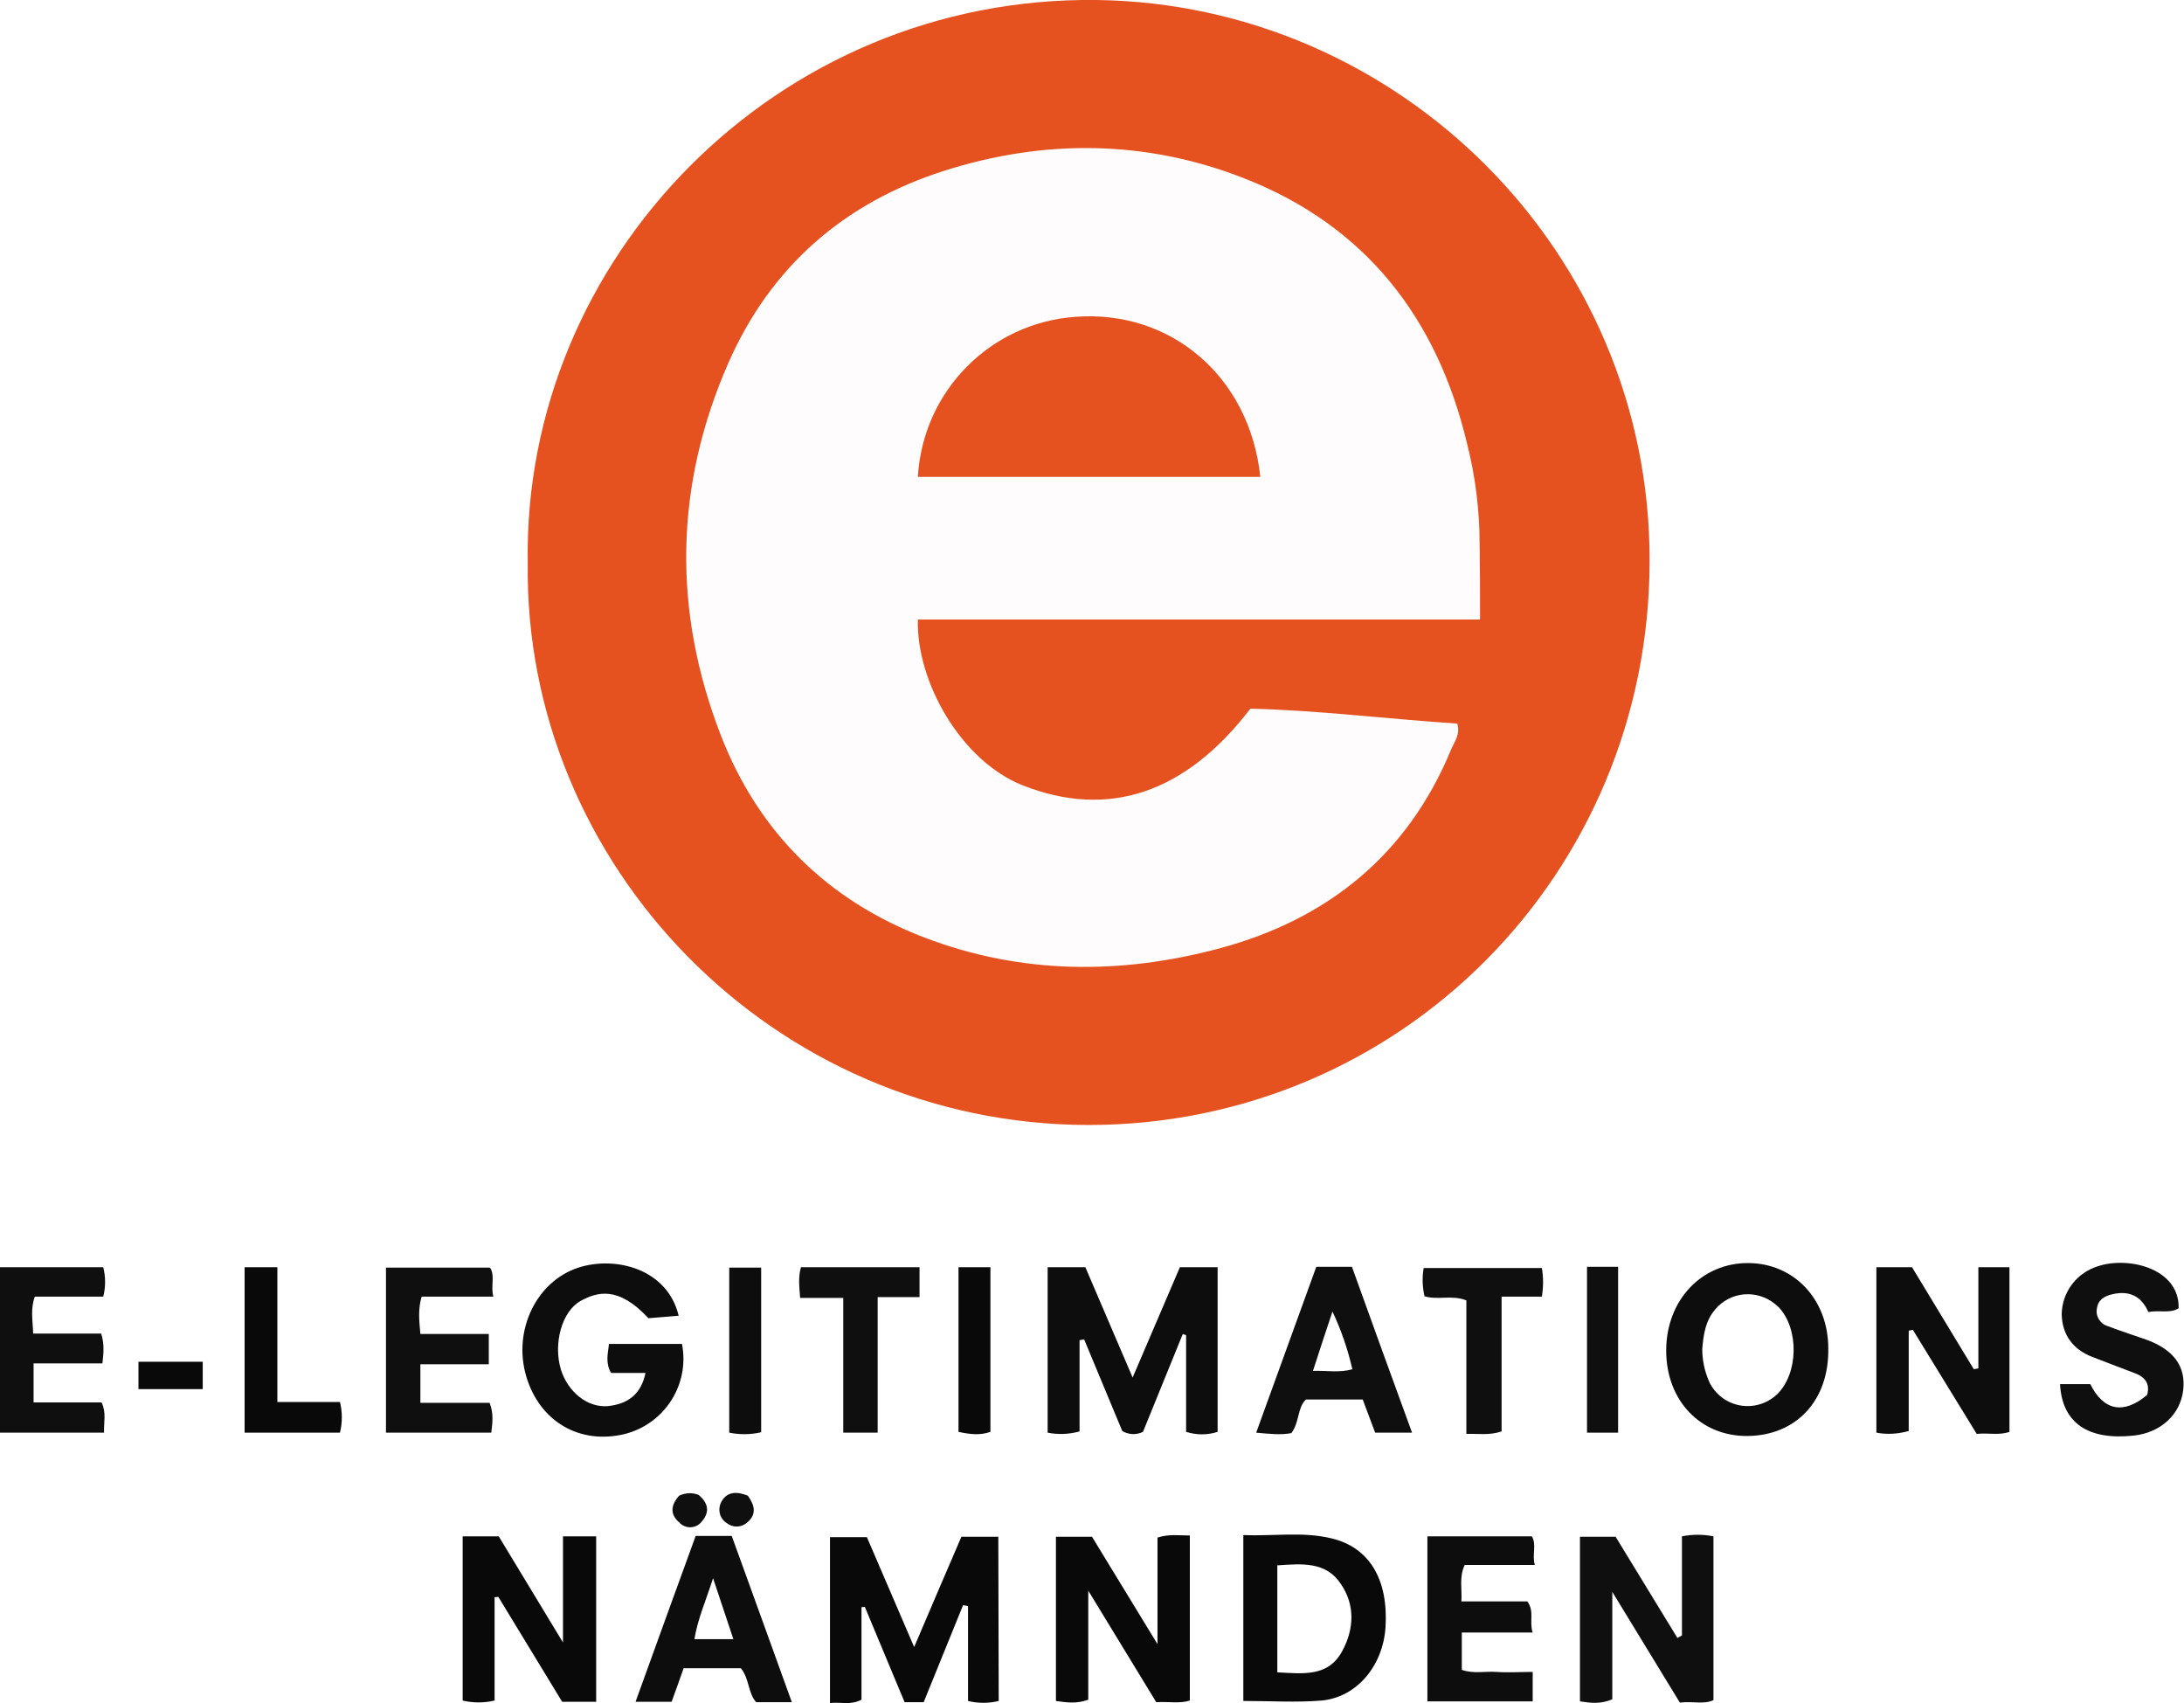
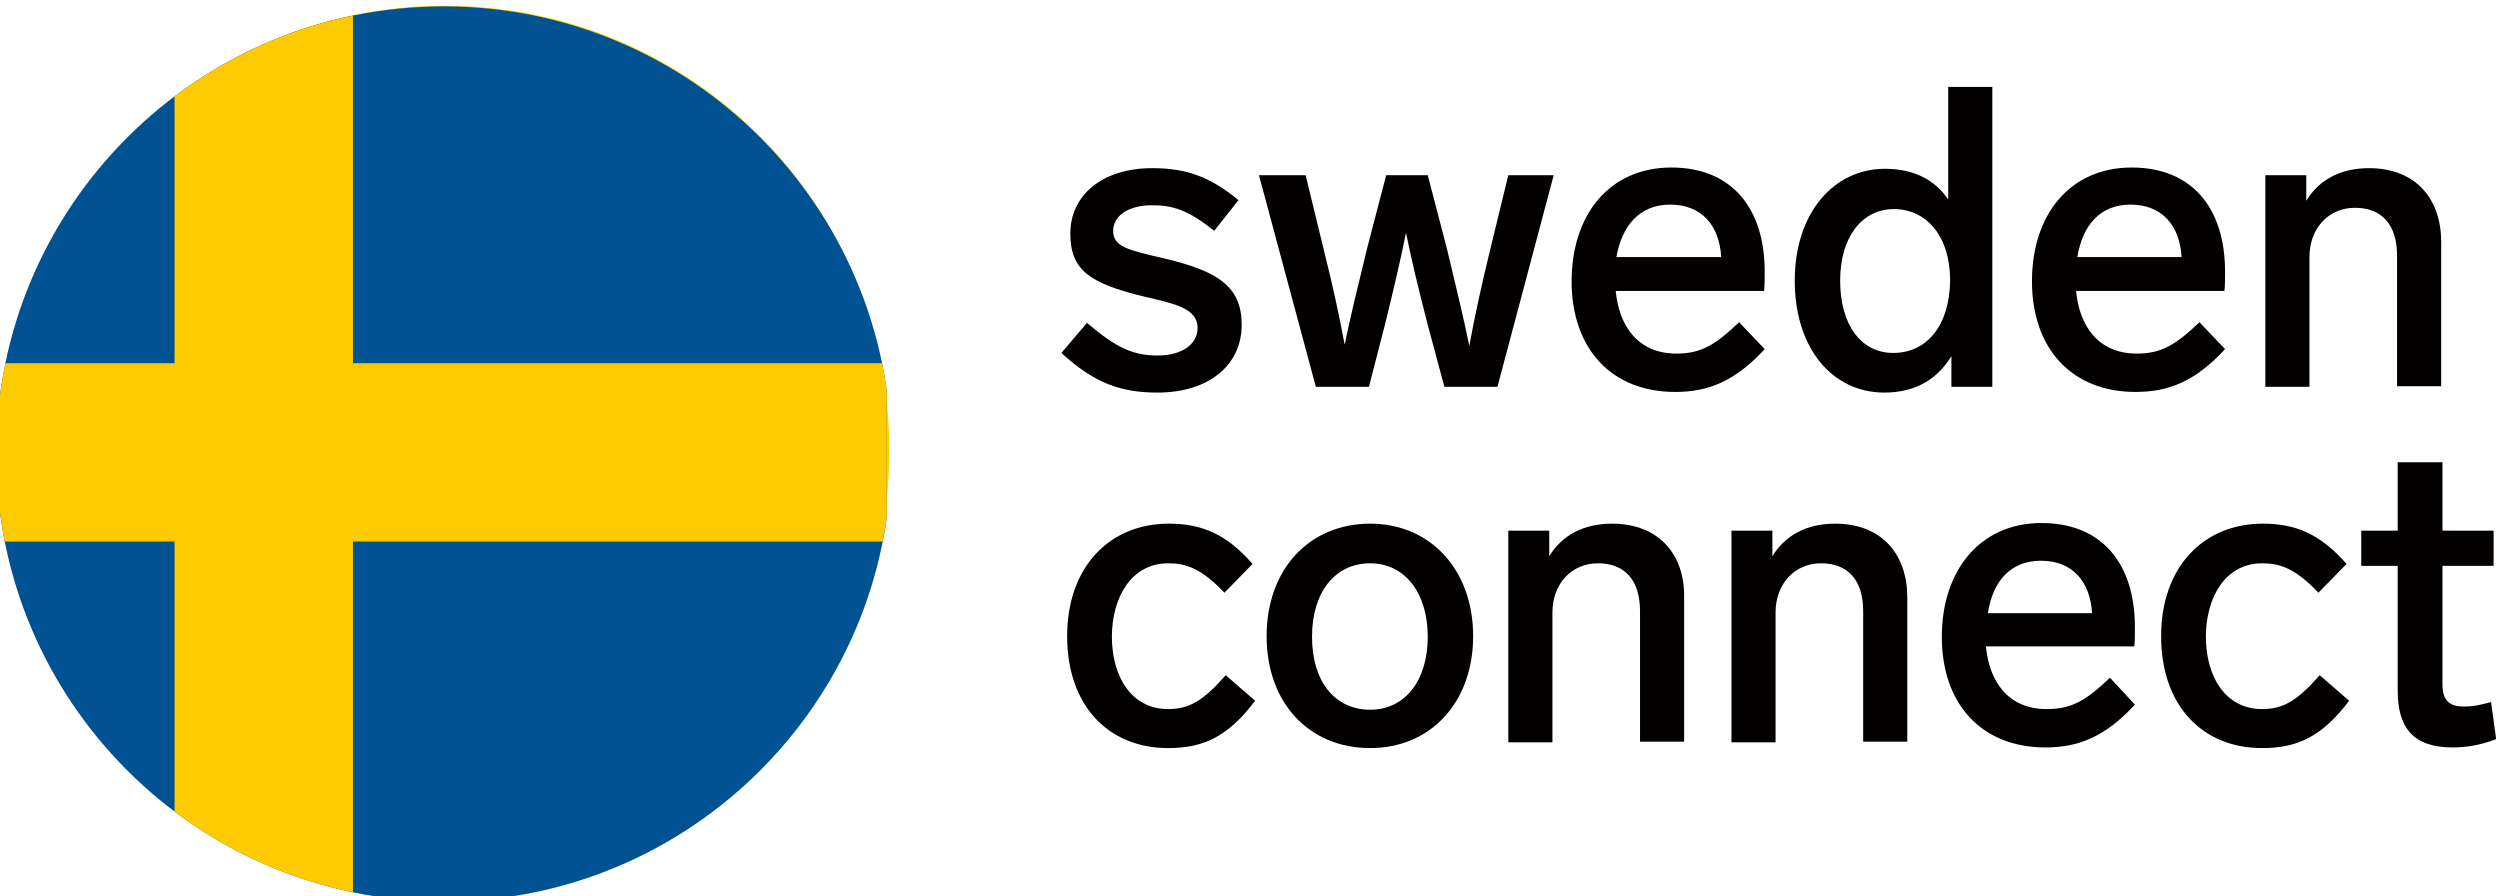
- <svg xmlns="http://www.w3.org/2000/svg" version="1.1" id="Layer_1" x="0px" y="0px" viewBox="0 0 526.8 410.6" style="enable-background:new 0 0 526.8 410.6;" xml:space="preserve">
+ <svg xmlns="http://www.w3.org/2000/svg" xmlns:xlink="http://www.w3.org/1999/xlink" version="1.1" id="Layer_1" x="0px" y="0px" viewBox="0 0 391 140" style="enable-background:new 0 0 391 140;" xml:space="preserve">
  <style type="text/css">
- 	.st0{fill:#E65120;}
- 	.st1{fill:#0D0D0D;}
- 	.st2{fill:#090909;}
- 	.st3{fill:#0F0F0F;}
- 	.st4{fill:#FEFCFC;}
+ 	.st0{fill:#030000;}
+ 	.st1{fill:#FCD405;}
+ 	.st2{fill:none;stroke:#FCD405;stroke-width:5.721;}
+ 	.st3{fill:#145798;}
+ 	.st4{fill:none;stroke:#FCD405;stroke-width:5.721;stroke-linejoin:bevel;}
+ 	.st5{clip-path:url(#SVGID_2_);}
+ 	.st6{clip-path:url(#SVGID_4_);fill:#005293;}
+ 	.st7{clip-path:url(#SVGID_4_);fill:#FECB00;}
</style>
-   <g id="Layer_2_1_">
-     <g id="Layer_1-2">
-       <path class="st0" d="M127.3,135.8C126,62.6,187.1-1,264.6,0C337.5,1,398,60.8,397.9,135.2c0,75.6-60.3,136.2-135.5,136.1    C186.2,271.1,126.3,208.4,127.3,135.8z" />
-       <path class="st1" d="M286.1,345.3V322l-0.8-0.3c-3.2,7.9-6.4,15.7-9.6,23.6c-1.6,0.8-3.5,0.7-5-0.2l-9.2-22.1l-1.1,0.2v22    c-2.5,0.7-5.2,0.8-7.7,0.3v-39.9h9.1l11.4,26.6l11.4-26.6h9.1v39.7C291.3,346.1,288.6,346.1,286.1,345.3z" />
-       <path class="st2" d="M240.9,410.2c-2.4,0.6-5,0.6-7.4,0v-22.9l-1.2-0.2l-9.5,23.4h-4.6l-9.6-23l-0.8,0.1v22.3    c-2.7,1.4-5,0.5-7.6,0.8v-40h8.9c3.6,8.3,7.3,17,11.4,26.5c4-9.4,7.7-18,11.4-26.6h8.9L240.9,410.2z" />
-       <path class="st3" d="M405.7,394.4v-23.9c2.5-0.5,5.1-0.5,7.6,0v39.5c-2.3,1.1-5,0.2-8.1,0.6l-16.3-26.7v25.9    c-2.8,1.2-5.2,0.9-7.8,0.5v-39.7h8.6l14.9,24.4L405.7,394.4z" />
-       <path class="st1" d="M477.2,330v-24.4h7.5v39.7c-2.5,0.9-5,0.2-7.9,0.5l-15.4-25.1l-1,0.2v24.2c-2.5,0.7-5.2,0.9-7.8,0.4v-39.9    h8.6l14.9,24.6L477.2,330z" />
-       <path class="st1" d="M155.7,331.1h-8.3c-1.4-2.4-0.8-4.6-0.5-7h17.6c1.9,9.7-4.1,19.2-13.7,21.7c-11,2.7-20.7-3-23.9-14    s2.5-22.8,12.6-26.1c9-2.9,21.5,0.3,24.2,11.6l-7.3,0.6c-7.3-7.9-12.4-6.3-16.3-4.2c-4.6,2.5-6.7,10.4-4.8,16.6    c1.7,5.4,6.4,9.2,11.3,8.8C151.3,338.6,154.6,336.4,155.7,331.1z" />
-       <path class="st2" d="M143.8,410.4h-8.2c-5.1-8.4-10.3-16.9-15.4-25.3l-0.9,0.1v24.9c-2.5,0.6-5.2,0.6-7.7,0v-39.6h8.7l15.5,25.6    v-25.6h8L143.8,410.4z" />
-       <path class="st2" d="M254.7,410.2v-39.6h8.7l15.8,25.9v-25.7c2.8-0.9,5.2-0.5,7.8-0.5v39.8c-2.5,0.8-5.1,0.2-8.1,0.4l-16.4-26.9    v26.3C259.7,410.9,257.5,410.6,254.7,410.2z" />
-       <path class="st3" d="M8,321.6h16.4c0.8,2.5,0.6,4.7,0.3,7.2H8.1v9.4h16.4c1.2,2.5,0.5,4.7,0.6,7.3H0v-39.9h24.9    c0.6,2.3,0.6,4.8,0,7.1H8.4C7.3,315.7,7.9,318.4,8,321.6z" />
-       <path class="st3" d="M518.2,316.4c-1.7-3.9-4.7-5.2-8.6-4.3c-1.9,0.4-3.5,1.3-3.8,3.4c-0.4,1.9,0.8,3.8,2.6,4.3    c3.1,1.2,6.3,2.2,9.4,3.3c6.5,2.4,9.5,6.4,8.8,12.2s-5.4,10.2-11.9,10.9c-11,1.2-17.3-3-17.8-12.4h7.3c3.2,6.4,8,7.4,13.7,2.6    c0.8-2.8-0.6-4.4-3.1-5.3c-3.4-1.3-6.9-2.6-10.2-3.9c-4.6-1.8-7.2-5.3-7.3-10.3c0.1-5,3.2-9.4,7.8-11.2c7.6-3.1,20.7,0,20.4,9.8    C523.5,316.8,521.1,315.9,518.2,316.4z" />
-       <path class="st1" d="M352.6,393.7v9c2.8,1,5.6,0.3,8.4,0.5s5.6,0,8.7,0v7.1h-25.4v-39.8h25.2c1.2,2,0,4.3,0.7,6.9h-16.9    c-1.4,3-0.6,5.8-0.8,8.8h15.9c1.8,2.4,0.4,4.8,1.3,7.5L352.6,393.7z" />
-       <path class="st3" d="M101.4,321.7h16.5v7.3h-16.5v9.3h16.7c1,2.6,0.7,4.7,0.4,7.2H93.1v-39.8h25.1c1.3,2,0.1,4.3,0.8,7h-17.3    C100.8,315.8,101.1,318.4,101.4,321.7z" />
-       <path class="st3" d="M371.9,305.7c0.4,2.3,0.4,4.7,0,7h-9.7v32.5c-3,1-5.6,0.5-8.5,0.6v-32.2c-3.5-1.4-6.9,0-10.1-1    c-0.5-2.2-0.6-4.5-0.2-6.8H371.9z" />
-       <path class="st3" d="M221.8,305.6v7.2h-10.1v32.7h-8.3V313H193c-0.2-2.7-0.5-5,0.2-7.4L221.8,305.6z" />
-       <path class="st2" d="M66.9,338.1H82c0.6,2.4,0.6,5,0,7.4H59v-39.9h7.9V338.1z" />
-       <path class="st3" d="M382.8,305.5h7.5v40h-7.5V305.5z" />
-       <path class="st1" d="M183.6,345.4c-2.5,0.6-5.2,0.6-7.7,0.1v-39.8h7.7V345.4z" />
-       <path class="st2" d="M231.2,305.6h7.7v39.7c-2.5,0.9-5,0.6-7.7,0V305.6z" />
-       <path class="st2" d="M33.4,335v-6.6h15.5v6.6H33.4z" />
-       <path class="st3" d="M180.4,360.7c1.7,2.4,2.1,4.5-0.1,6.4c-1.4,1.3-3.5,1.4-5,0.2c-1.8-1.1-2.3-3.5-1.2-5.3    C175.5,359.6,177.9,359.7,180.4,360.7z" />
-       <path class="st3" d="M163.8,360.7c1.5-0.7,3.2-0.8,4.7-0.2c2.3,1.9,2.8,4.1,0.8,6.4c-1.2,1.6-3.5,1.9-5.1,0.6    c-0.1-0.1-0.2-0.1-0.2-0.2C161.6,365.3,161.7,363.1,163.8,360.7z" />
-       <path class="st4" d="M357,149.4H221.4c-0.4,15,10.4,34.1,25.3,40c20.6,8.1,39.2,2,54.9-18.5c16.5,0.4,33.2,2.5,49.9,3.6    c0.8,2.6-0.7,4.4-1.5,6.3c-10.5,25.4-29.8,40.9-55.8,47.9c-23.9,6.4-47.9,6.3-71.2-2.6s-40-25.3-49.1-48.7    c-11.7-30.1-11.2-60.3,1.8-89.9c10.2-23.2,27.9-38.6,52-46.3s48.7-7.5,72.4,1.8c29.4,11.5,46.6,33.8,53.8,64.1    c2,7.9,3,16.1,3,24.2C357,137.1,357,142.9,357,149.4z" />
-       <path class="st1" d="M421.8,304.6c-11.4-0.1-19.9,9-19.9,21.1s8.3,20.7,19.6,20.6c11.8-0.1,19.7-8.6,19.5-21.1    C441,313.4,432.8,304.7,421.8,304.6z M428.6,336.3c-4.2,3.9-10.7,3.7-14.6-0.5c-0.8-0.9-1.5-1.9-1.9-3c-1-2.4-1.5-4.9-1.5-7.5    c0.3-3.6,0.8-6.8,3.1-9.5c3.7-4.4,10.1-4.9,14.5-1.3c0.3,0.3,0.6,0.5,0.9,0.8C434,320.6,433.8,331.3,428.6,336.3z" />
-       <path class="st2" d="M321.2,371c-7-1.7-14.1-0.5-21.3-0.8v40c6.6,0,12.8,0.4,18.9-0.1c8.5-0.8,14.8-8.4,15.4-17.7    C334.9,381,330.4,373.2,321.2,371z M323.8,398.1c-3.4,6.4-9.5,5.5-15.7,5.2v-25.8c5.9-0.4,11.8-1,15.4,4.6    C326.8,387,326.7,392.7,323.8,398.1z" />
-       <path class="st3" d="M326.1,305.5h-8.6c-4.8,13.3-9.6,26.5-14.5,40c3.3,0.3,6,0.6,8.5,0.1c2-2.7,1.4-6.1,3.5-8.1h13.7l3,8h8.9    C335.6,331.8,330.8,318.6,326.1,305.5z M316.7,330.6c1.6-5,3-9.2,4.7-14.3c2.1,4.4,3.7,9.1,4.8,13.9    C323.1,331.1,320.2,330.5,316.7,330.6z" />
-       <path class="st1" d="M176.5,370.4h-8.7c-4.8,13.2-9.6,26.4-14.5,40h8.7c1-2.7,1.9-5.3,2.9-8.1h13.8c2.1,2.6,1.7,6,3.7,8.2h8.6    C186,396.6,181.2,383.4,176.5,370.4z M167.5,395.3c0.8-4.9,2.7-9.1,4.5-14.7l4.9,14.7H167.5z" />
-       <path class="st0" d="M304,115h-82.6c1.2-20.7,17.5-37.2,38.1-38.6C282.2,74.7,301.4,90.6,304,115z" />
+   <g id="Page-1">
+     <g id="sweden-connect-farg" transform="translate(0, -1)">
+       <path id="Fill-1" class="st0" d="M180.2,27.3c-8,0-12.8,4.4-12.8,10.2c0,5.7,2.9,7.8,11.6,9.9c4.7,1.1,8.3,1.8,8.3,4.9    c0,2.7-2.7,4.3-6.2,4.3c-3.8,0-6.4-1.1-11.1-5.1l-4,4.7c5.1,4.7,9.3,6.2,15,6.2c8.2,0,13.2-4.4,13.2-10.6c0-6-3.7-8.4-12.2-10.4    c-5.6-1.3-7.9-1.8-7.9-4.3c0-2.3,2.3-4,6.1-4c3.3,0,5.7,0.8,9.7,4l3.8-4.8C189.2,28.6,185.5,27.3,180.2,27.3z" />
+       <path id="Fill-2" class="st0" d="M235.9,28.4l-2.8,11.5c-1.4,5.7-2.5,10.8-3.3,15.2c-0.9-4.4-2.1-9.4-3.5-15.2l-3-11.5h-6.5    l-3,11.5c-1.4,5.7-2.6,10.7-3.5,15c-0.8-4.4-1.9-9.4-3.3-15l-2.8-11.5h-7.3l8.9,33.1h8.3l2.5-9.7c1.4-5.7,2.5-10.4,3.3-14.4    c0.8,4,1.9,8.6,3.4,14.4l2.6,9.7h8.3l8.8-33.1H235.9z" />
+       <path id="Fill-3" class="st0" d="M272,51.4c-3.8,3.6-6,4.9-9.8,4.9c-6.1,0-9-4.4-9.5-9.8h23.2c0.1-0.7,0.1-2.1,0.1-3    c0-10-5.2-16.3-14.6-16.3c-9.7,0-15.6,7.4-15.6,17.8c0,10.5,6.2,17.3,16.2,17.3c5.1,0,9.3-1.6,14-6.7L272,51.4z M261.2,33    c4.9,0,7.7,3.2,8,8.2h-16.4C253.7,36.2,256.5,33,261.2,33z" />
+       <path id="Fill-4" class="st0" d="M304.7,14.6v17.6c-2.1-3.1-5.4-4.8-9.9-4.8c-8,0-14.1,6.9-14.1,17.5s5.9,17.5,14,17.5    c4.9,0,8.3-2.1,10.5-5.7v4.8h6.4V14.6H304.7z M296.1,56.2c-5.1,0-8.3-4.5-8.3-11.3s3.4-11.2,8.4-11.2c5,0,8.8,4.1,8.8,11.2    C304.9,52,301.3,56.2,296.1,56.2z" />
+       <path id="Fill-5" class="st0" d="M344,51.4c-3.8,3.6-6,4.9-9.8,4.9c-6.1,0-9-4.4-9.5-9.8h23.2c0.1-0.7,0.1-2.1,0.1-3    c0-10-5.2-16.3-14.6-16.3c-9.7,0-15.6,7.4-15.6,17.8c0,10.5,6.2,17.3,16.2,17.3c5.1,0,9.3-1.6,14-6.7L344,51.4z M333.2,33    c4.9,0,7.7,3.2,8,8.2h-16.3C325.7,36.2,328.5,33,333.2,33z" />
+       <path id="Fill-6" class="st0" d="M370.5,27.3c-4.4,0-7.8,1.8-9.8,5.1v-4h-6.4v33.1h6.9V41.2c0-4.5,3-7.7,7.1-7.7    c4.2,0,6.6,2.6,6.6,7.5v20.4h6.9V38.8C381.8,32.3,378,27.3,370.5,27.3z" />
+       <path id="Fill-7" class="st0" d="M191.5,93.7l4.4-4.5c-4.1-4.7-8-6.3-13.1-6.3c-9.3,0-15.9,6.8-15.9,17.6    c0,10.8,6.4,17.5,15.8,17.5c5.4,0,9.3-1.7,13.6-7.4l-4.6-4c-3.5,4-5.7,5.3-9,5.3c-5.9,0-8.8-5.3-8.8-11.3c0-6.1,3-11.5,8.8-11.5    C185.5,89.1,187.9,89.9,191.5,93.7z" />
+       <path id="Fill-8" class="st0" d="M214.3,82.9c-9.5,0-16.2,7.1-16.2,17.6c0,10.4,6.6,17.5,16.2,17.5c9.4,0,16.1-7.1,16.1-17.5    C230.4,90.1,223.7,82.9,214.3,82.9z M214.3,89.1c5.4,0,9,4.6,9,11.5c0,6.9-3.6,11.4-9,11.4c-5.6,0-9.1-4.5-9.1-11.4    C205.2,93.6,208.8,89.1,214.3,89.1z" />
+       <path id="Fill-9" class="st0" d="M252.1,82.9c-4.4,0-7.8,1.8-9.8,5.1v-4h-6.4v33.1h6.9V96.8c0-4.5,3-7.7,7.1-7.7    c4.2,0,6.6,2.6,6.6,7.5v20.4h6.9V94.4C263.5,87.9,259.6,82.9,252.1,82.9z" />
+       <path id="Fill-10" class="st0" d="M287,82.9c-4.4,0-7.8,1.8-9.8,5.1v-4h-6.4v33.1h6.9V96.8c0-4.5,3-7.7,7.1-7.7    c4.2,0,6.6,2.6,6.6,7.5v20.4h6.9V94.4C298.3,87.9,294.5,82.9,287,82.9z" />
+       <path id="Fill-11" class="st0" d="M330,107c-3.8,3.6-6,4.9-9.9,4.9c-6.1,0-9-4.4-9.5-9.8h23.2c0.1-0.7,0.1-2.1,0.1-3    c0-10-5.2-16.3-14.6-16.3c-9.7,0-15.6,7.5-15.6,17.8c0,10.5,6.2,17.3,16.2,17.3c5.1,0,9.3-1.6,14-6.7L330,107z M319.2,88.7    c4.9,0,7.7,3.2,8,8.2h-16.3C311.7,91.8,314.5,88.7,319.2,88.7z" />
+       <path id="Fill-12" class="st0" d="M362.6,93.7l4.4-4.5c-4.1-4.7-8-6.3-13.1-6.3c-9.3,0-15.9,6.8-15.9,17.6    c0,10.8,6.4,17.5,15.8,17.5c5.4,0,9.3-1.7,13.6-7.4l-4.6-4c-3.5,4-5.7,5.3-9,5.3c-5.9,0-8.8-5.3-8.8-11.3c0-6.1,3-11.5,8.8-11.5    C356.6,89.1,359,89.9,362.6,93.7z" />
+       <path id="Fill-13" class="st0" d="M389.6,110.8c-2.1,0.6-3.2,0.7-4.2,0.7c-2.3,0-3.4-0.9-3.4-3.5V89.5h8V84h-8V73.3H375V84h-5.7    v5.5h5.7v19.5c0,5.7,2.3,8.9,8.6,8.9c2,0,4.2-0.3,6.8-1.3L389.6,110.8z" />
+       <path id="Fill-14" class="st1" d="M139.1,71.4c0,38.4-31.1,69.6-69.6,69.6S0,109.9,0,71.4S31.1,1.9,69.6,1.9S139.1,33,139.1,71.4z    " />
+       <path id="Stroke-15" class="st2" d="M55.7,81.2c-4.9-3.1-7.9-7.1-9-11.8c-1-4.7,0-9.4,3-14.1l14.2-22c3-4.6,6.8-7.4,11.6-8.4    c4.8-1,9.6,0,14.4,3.1c4.8,3.1,7.7,7.1,8.8,11.9c1.1,4.8,0.2,9.5-2.7,14.1L81.8,76c-3,4.7-6.9,7.5-11.7,8.5    C65.4,85.4,60.6,84.3,55.7,81.2z M59.7,74.9c2.6,1.7,5.3,2.1,8,1.4c2.9-0.7,5.2-2.5,7.1-5.4l13.6-21.1c1.9-2.9,2.5-5.8,2-8.7    c-0.4-2.9-2-5.2-4.5-6.8c-2.6-1.7-5.3-2.1-8.1-1.3c-2.8,0.7-5.1,2.5-7,5.4L57.2,59.5c-1.8,2.9-2.5,5.7-2.1,8.6    C55.6,71,57.2,73.2,59.7,74.9z" />
+       <path id="Fill-16" class="st3" d="M55.7,81.2c-4.9-3.1-7.9-7.1-9-11.8c-1-4.7,0-9.4,3-14.1l14.2-22c3-4.6,6.8-7.4,11.6-8.4    c4.8-1,9.6,0,14.4,3.1c4.8,3.1,7.7,7.1,8.8,11.9c1.1,4.8,0.2,9.5-2.7,14.1L81.8,76c-3,4.7-6.9,7.5-11.7,8.5    C65.4,85.4,60.6,84.3,55.7,81.2z M59.7,74.9c2.6,1.7,5.3,2.1,8,1.4c2.9-0.7,5.2-2.5,7.1-5.4l13.6-21.1c1.9-2.9,2.5-5.8,2-8.7    c-0.4-2.9-2-5.2-4.5-6.8c-2.6-1.7-5.3-2.1-8.1-1.3c-2.8,0.7-5.1,2.5-7,5.4L57.2,59.5c-1.8,2.9-2.5,5.7-2.1,8.6    C55.6,71,57.2,73.2,59.7,74.9z" />
+       <path id="Stroke-17" class="st2" d="M57.5,68.2l-14.2,22c-3,4.7-4,9.4-3,14.1c1.1,4.7,4.1,8.7,9,11.8c4.9,3.1,9.7,4.2,14.5,3.3    c4.8-1,8.6-3.8,11.7-8.5l14.2-22L82,84.7l-13.6,21.1c-1.8,2.9-4.2,4.6-7.1,5.4c-2.8,0.7-5.4,0.2-8-1.4c-2.6-1.7-4.1-3.9-4.6-6.7    c-0.4-2.9,0.2-5.7,2.1-8.6l13.6-21.1L57.5,68.2z" />
+       <path id="Fill-18" class="st3" d="M57.5,68.2l-14.2,22c-3,4.7-4,9.4-3,14.1c1.1,4.7,4.1,8.7,8.9,11.8c4.9,3.1,9.7,4.2,14.5,3.3    c4.8-1,8.6-3.8,11.7-8.5l14.2-22L82,84.7l-13.6,21.1c-1.8,2.9-4.2,4.6-7.1,5.4c-2.8,0.7-5.4,0.2-8-1.4c-2.6-1.7-4.1-3.9-4.6-6.7    c-0.4-2.9,0.2-5.7,2.1-8.6l13.6-21.1L57.5,68.2z" />
+       <path id="Fill-19" class="st3" d="M49.2,116c-4.9-3.1-7.9-7.1-8.9-11.8c-1-4.7,0-9.4,3-14.1l14.2-22c3-4.6,6.8-7.4,11.6-8.4    c4.8-1,9.6,0,14.4,3.1c4.8,3.1,7.7,7.1,8.8,11.9c1.1,4.8,0.2,9.5-2.7,14.1l-14.2,22c-3,4.7-6.9,7.5-11.7,8.5    C59,120.3,54.1,119.2,49.2,116z M53.3,109.7c2.6,1.7,5.2,2.1,8,1.4c2.9-0.7,5.2-2.5,7.1-5.4L82,84.7c1.9-2.9,2.5-5.8,2-8.7    c-0.4-2.9-2-5.2-4.5-6.8c-2.6-1.7-5.3-2.1-8.1-1.3c-2.8,0.7-5.1,2.5-7,5.4L50.8,94.4c-1.8,2.9-2.5,5.7-2.1,8.6    C49.2,105.8,50.7,108,53.3,109.7z" />
+       <path id="Stroke-20" class="st4" d="M89.9,28c-4.8-3.1-9.6-4.1-14.4-3.1c-4.8,1-8.6,3.8-11.6,8.4l-14.2,22l7.5,4.2l13.6-21.1    c1.9-2.9,4.2-4.7,7-5.4c2.8-0.8,5.5-0.3,8.1,1.3c2.6,1.7,4.1,3.9,4.5,6.8c0.6,2.9-0.1,5.8-2,8.7L74.8,70.9l7,5.1L96,54    c3-4.6,3.9-9.3,2.7-14.1C97.7,35.1,94.7,31.1,89.9,28z" />
+       <path id="Fill-21" class="st3" d="M89.9,28c-4.8-3.1-9.6-4.1-14.4-3.1c-4.8,1-8.6,3.8-11.6,8.4l-14.2,22l7.5,4.2l13.6-21.1    c1.9-2.9,4.2-4.7,7-5.4c2.8-0.8,5.5-0.3,8.1,1.3c2.6,1.7,4.1,3.9,4.5,6.8c0.6,2.9-0.1,5.8-2,8.7L74.8,70.9l7,5.1L96,54    c3-4.6,3.9-9.3,2.7-14.1C97.7,35.1,94.7,31.1,89.9,28z" />
+       <path id="Fill-22" class="st3" d="M89.9,28c-4.8-3.1-9.6-4.1-14.4-3.1c-4.8,1-8.6,3.8-11.6,8.4l-14.2,22c-1.4,2.2-2.4,4.5-2.9,6.7    c12,8.3,6,4.6,10.4-2.4l13.6-21.1c1.9-2.9,4.2-4.7,7-5.4c2.8-0.8,5.5-0.3,8.1,1.3c2.6,1.7,4.1,3.9,4.5,6.8c0.6,2.9-0.1,5.8-2,8.7    L74.8,70.9c-1,1.6-2.2,2.8-3.5,3.7c0,0,2.6,4.8,5.6,6.8c1.8-1.4,3.5-3.1,4.9-5.4L96,54c3-4.6,3.9-9.3,2.7-14.1    C97.7,35.1,94.7,31.1,89.9,28z" />
+     </g>
+   </g>
+   <g>
+     <g>
+       <defs>
+         <rect id="SVGID_1_" x="-0.6" y="1" width="140" height="140" />
+       </defs>
+       <clipPath id="SVGID_2_">
+         <use xlink:href="#SVGID_1_" style="overflow:visible;" />
+       </clipPath>
+       <g class="st5">
+         <defs>
+           <circle id="SVGID_3_" cx="69.4" cy="71" r="70" />
+         </defs>
+         <clipPath id="SVGID_4_">
+           <use xlink:href="#SVGID_3_" style="overflow:visible;" />
+         </clipPath>
+         <rect x="-0.6" y="1" class="st6" width="139.3" height="139.3" />
+         <rect x="27.3" y="1" class="st7" width="27.9" height="139.3" />
+         <rect x="-0.6" y="56.8" class="st7" width="139.3" height="27.9" />
+       </g>
    </g>
  </g>
</svg>
